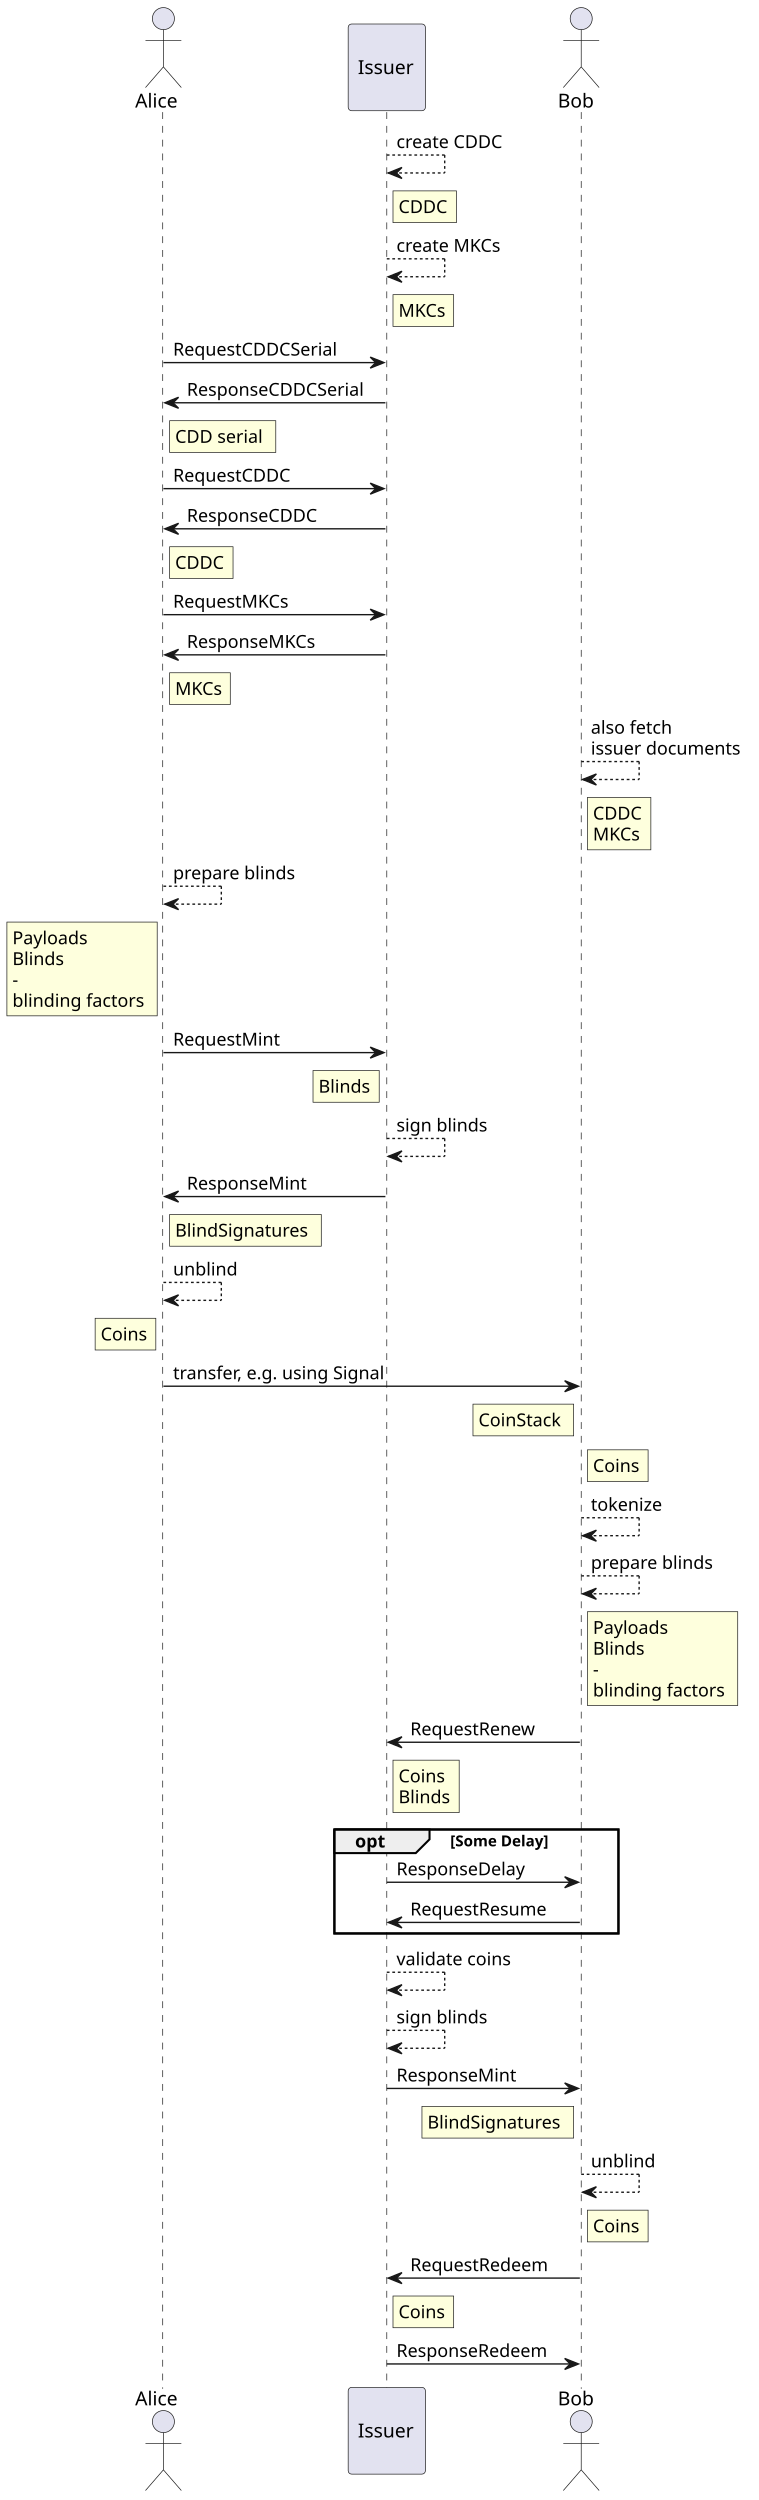
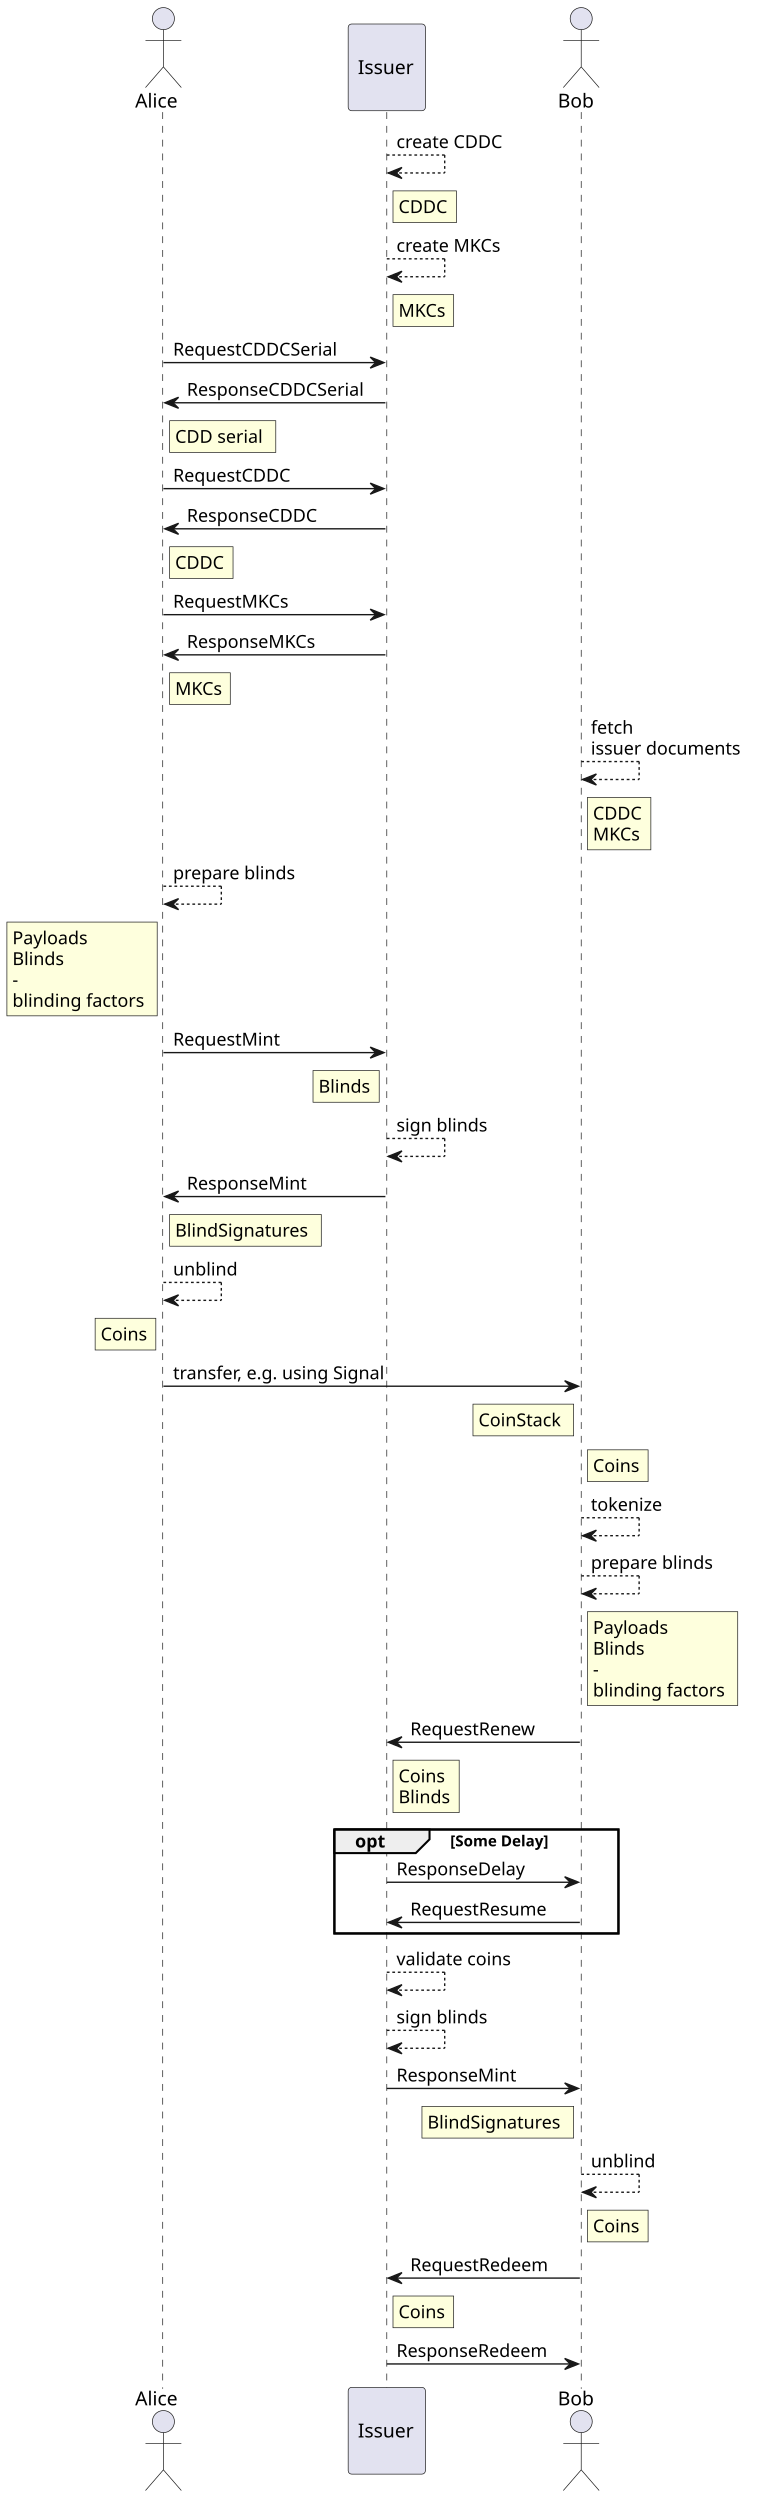
<svg xmlns="http://www.w3.org/2000/svg" contentStyleType="text/css" height="1813px" preserveAspectRatio="none" style="width:550px;height:1813px;background:#FFFFFF;" version="1.1" viewBox="0 0 550 1813" width="550px" zoomAndPan="magnify">
  <defs />
  <g>
    <rect height="75.398" style="stroke:#000000;stroke-width:1.5;fill:none;" width="206" x="242.5" y="1326.742" />
    <line style="stroke:#181818;stroke-width:0.5;fill:none;stroke-dasharray:5.0,5.0;" x1="118" x2="118" y1="81.297" y2="1732.336" />
    <line style="stroke:#181818;stroke-width:0.5;fill:none;stroke-dasharray:5.0,5.0;" x1="280.5" x2="280.5" y1="81.297" y2="1732.336" />
    <line style="stroke:#181818;stroke-width:0.5;fill:none;stroke-dasharray:5.0,5.0;" x1="421.5" x2="421.5" y1="81.297" y2="1732.336" />
    <text fill="#000000" font-family="sans-serif" font-size="14" lengthAdjust="spacing" textLength="35" x="98" y="77.995">Alice</text>
    <ellipse cx="118.5" cy="13.5" fill="#E2E2F0" rx="8" ry="8" style="stroke:#181818;stroke-width:0.5;" />
    <path d="M118.5,21.5 L118.5,48.5 M105.5,29.5 L131.5,29.5 M118.5,48.5 L105.5,63.5 M118.5,48.5 L131.5,63.5 " fill="none" style="stroke:#181818;stroke-width:0.5;" />
    <text fill="#000000" font-family="sans-serif" font-size="14" lengthAdjust="spacing" textLength="35" x="98" y="1744.331">Alice</text>
    <ellipse cx="118.5" cy="1756.133" fill="#E2E2F0" rx="8" ry="8" style="stroke:#181818;stroke-width:0.5;" />
    <path d="M118.5,1764.133 L118.5,1791.133 M105.5,1772.133 L131.5,1772.133 M118.5,1791.133 L105.5,1806.133 M118.5,1791.133 L131.5,1806.133 " fill="none" style="stroke:#181818;stroke-width:0.5;" />
    <rect fill="#E2E2F0" height="62.891" rx="2.5" ry="2.5" style="stroke:#181818;stroke-width:0.5;" width="56" x="252.5" y="17.406" />
    <text fill="#000000" font-family="sans-serif" font-size="14" lengthAdjust="spacing" textLength="4" x="278.5" y="37.401"> </text>
    <text fill="#000000" font-family="sans-serif" font-size="14" lengthAdjust="spacing" textLength="42" x="259.5" y="53.698">Issuer</text>
    <text fill="#000000" font-family="sans-serif" font-size="14" lengthAdjust="spacing" textLength="4" x="278.5" y="69.995"> </text>
    <rect fill="#E2E2F0" height="62.891" rx="2.5" ry="2.5" style="stroke:#181818;stroke-width:0.5;" width="56" x="252.5" y="1731.336" />
    <text fill="#000000" font-family="sans-serif" font-size="14" lengthAdjust="spacing" textLength="4" x="278.5" y="1751.331"> </text>
    <text fill="#000000" font-family="sans-serif" font-size="14" lengthAdjust="spacing" textLength="42" x="259.5" y="1767.628">Issuer</text>
    <text fill="#000000" font-family="sans-serif" font-size="14" lengthAdjust="spacing" textLength="4" x="278.5" y="1783.925"> </text>
    <text fill="#000000" font-family="sans-serif" font-size="14" lengthAdjust="spacing" textLength="28" x="404.5" y="77.995">Bob</text>
    <ellipse cx="421.5" cy="13.5" fill="#E2E2F0" rx="8" ry="8" style="stroke:#181818;stroke-width:0.5;" />
    <path d="M421.5,21.5 L421.5,48.5 M408.5,29.5 L434.5,29.5 M421.5,48.5 L408.5,63.5 M421.5,48.5 L434.5,63.5 " fill="none" style="stroke:#181818;stroke-width:0.5;" />
    <text fill="#000000" font-family="sans-serif" font-size="14" lengthAdjust="spacing" textLength="28" x="404.5" y="1744.331">Bob</text>
    <ellipse cx="421.5" cy="1756.133" fill="#E2E2F0" rx="8" ry="8" style="stroke:#181818;stroke-width:0.5;" />
    <path d="M421.5,1764.133 L421.5,1791.133 M408.5,1772.133 L434.5,1772.133 M421.5,1791.133 L408.5,1806.133 M421.5,1791.133 L434.5,1806.133 " fill="none" style="stroke:#181818;stroke-width:0.5;" />
    <line style="stroke:#181818;stroke-width:1.0;stroke-dasharray:2.0,2.0;" x1="280.5" x2="322.5" y1="112.43" y2="112.43" />
    <line style="stroke:#181818;stroke-width:1.0;stroke-dasharray:2.0,2.0;" x1="322.5" x2="322.5" y1="112.43" y2="125.43" />
    <line style="stroke:#181818;stroke-width:1.0;stroke-dasharray:2.0,2.0;" x1="281.5" x2="322.5" y1="125.43" y2="125.43" />
    <polygon fill="#181818" points="291.5,121.43,281.5,125.43,291.5,129.43,287.5,125.43" style="stroke:#181818;stroke-width:1.0;" />
    <text fill="#000000" font-family="sans-serif" font-size="13" lengthAdjust="spacing" textLength="83" x="287.5" y="107.364">create CDDC</text>
    <rect fill="#FEFFDD" height="23" style="stroke:#181818;stroke-width:0.5;" width="46" x="285" y="138.43" />
    <text fill="#000000" font-family="sans-serif" font-size="13" lengthAdjust="spacing" textLength="38" x="289" y="154.497">CDDC</text>
    <line style="stroke:#181818;stroke-width:1.0;stroke-dasharray:2.0,2.0;" x1="280.5" x2="322.5" y1="187.695" y2="187.695" />
    <line style="stroke:#181818;stroke-width:1.0;stroke-dasharray:2.0,2.0;" x1="322.5" x2="322.5" y1="187.695" y2="200.695" />
    <line style="stroke:#181818;stroke-width:1.0;stroke-dasharray:2.0,2.0;" x1="281.5" x2="322.5" y1="200.695" y2="200.695" />
    <polygon fill="#181818" points="291.5,196.695,281.5,200.695,291.5,204.695,287.5,200.695" style="stroke:#181818;stroke-width:1.0;" />
    <text fill="#000000" font-family="sans-serif" font-size="13" lengthAdjust="spacing" textLength="81" x="287.5" y="182.629">create MKCs</text>
    <rect fill="#FEFFDD" height="23" style="stroke:#181818;stroke-width:0.5;" width="44" x="285" y="213.695" />
    <text fill="#000000" font-family="sans-serif" font-size="13" lengthAdjust="spacing" textLength="36" x="289" y="229.762">MKCs</text>
    <polygon fill="#181818" points="268.5,258.961,278.5,262.961,268.5,266.961,272.5,262.961" style="stroke:#181818;stroke-width:1.0;" />
    <line style="stroke:#181818;stroke-width:1.0;" x1="118.5" x2="274.5" y1="262.961" y2="262.961" />
    <text fill="#000000" font-family="sans-serif" font-size="13" lengthAdjust="spacing" textLength="128" x="125.5" y="257.895">RequestCDDCSerial</text>
    <polygon fill="#181818" points="129.5,288.094,119.5,292.094,129.5,296.094,125.5,292.094" style="stroke:#181818;stroke-width:1.0;" />
    <line style="stroke:#181818;stroke-width:1.0;" x1="123.5" x2="279.5" y1="292.094" y2="292.094" />
    <text fill="#000000" font-family="sans-serif" font-size="13" lengthAdjust="spacing" textLength="138" x="135.5" y="287.028">ResponseCDDCSerial</text>
    <rect fill="#FEFFDD" height="23" style="stroke:#181818;stroke-width:0.5;" width="77" x="123" y="305.094" />
    <text fill="#000000" font-family="sans-serif" font-size="13" lengthAdjust="spacing" textLength="69" x="127" y="321.161">CDD serial</text>
    <polygon fill="#181818" points="268.5,350.359,278.5,354.359,268.5,358.359,272.5,354.359" style="stroke:#181818;stroke-width:1.0;" />
    <line style="stroke:#181818;stroke-width:1.0;" x1="118.5" x2="274.5" y1="354.359" y2="354.359" />
    <text fill="#000000" font-family="sans-serif" font-size="13" lengthAdjust="spacing" textLength="91" x="125.5" y="349.293">RequestCDDC</text>
    <polygon fill="#181818" points="129.5,379.492,119.5,383.492,129.5,387.492,125.5,383.492" style="stroke:#181818;stroke-width:1.0;" />
    <line style="stroke:#181818;stroke-width:1.0;" x1="123.5" x2="279.5" y1="383.492" y2="383.492" />
    <text fill="#000000" font-family="sans-serif" font-size="13" lengthAdjust="spacing" textLength="101" x="135.5" y="378.426">ResponseCDDC</text>
    <rect fill="#FEFFDD" height="23" style="stroke:#181818;stroke-width:0.5;" width="46" x="123" y="396.492" />
    <text fill="#000000" font-family="sans-serif" font-size="13" lengthAdjust="spacing" textLength="38" x="127" y="412.559">CDDC</text>
    <polygon fill="#181818" points="268.5,441.758,278.5,445.758,268.5,449.758,272.5,445.758" style="stroke:#181818;stroke-width:1.0;" />
    <line style="stroke:#181818;stroke-width:1.0;" x1="118.5" x2="274.5" y1="445.758" y2="445.758" />
    <text fill="#000000" font-family="sans-serif" font-size="13" lengthAdjust="spacing" textLength="89" x="125.5" y="440.692">RequestMKCs</text>
    <polygon fill="#181818" points="129.5,470.891,119.5,474.891,129.5,478.891,125.5,474.891" style="stroke:#181818;stroke-width:1.0;" />
    <line style="stroke:#181818;stroke-width:1.0;" x1="123.5" x2="279.5" y1="474.891" y2="474.891" />
    <text fill="#000000" font-family="sans-serif" font-size="13" lengthAdjust="spacing" textLength="99" x="135.5" y="469.825">ResponseMKCs</text>
    <rect fill="#FEFFDD" height="23" style="stroke:#181818;stroke-width:0.5;" width="44" x="123" y="487.891" />
    <text fill="#000000" font-family="sans-serif" font-size="13" lengthAdjust="spacing" textLength="36" x="127" y="503.957">MKCs</text>
    <line style="stroke:#181818;stroke-width:1.0;stroke-dasharray:2.0,2.0;" x1="421.5" x2="463.5" y1="552.289" y2="552.289" />
    <line style="stroke:#181818;stroke-width:1.0;stroke-dasharray:2.0,2.0;" x1="463.5" x2="463.5" y1="552.289" y2="565.289" />
    <line style="stroke:#181818;stroke-width:1.0;stroke-dasharray:2.0,2.0;" x1="422.5" x2="463.5" y1="565.289" y2="565.289" />
    <polygon fill="#181818" points="432.5,561.289,422.5,565.289,432.5,569.289,428.5,565.289" style="stroke:#181818;stroke-width:1.0;" />
-     <text fill="#000000" font-family="sans-serif" font-size="13" lengthAdjust="spacing" textLength="64" x="428.5" y="532.09">also fetch</text>
+     <text fill="#000000" font-family="sans-serif" font-size="13" lengthAdjust="spacing" textLength="33" x="428.5" y="532.09">fetch</text>
    <text fill="#000000" font-family="sans-serif" font-size="13" lengthAdjust="spacing" textLength="115" x="428.5" y="547.223">issuer documents</text>
    <rect fill="#FEFFDD" height="38" style="stroke:#181818;stroke-width:0.5;" width="46" x="426" y="578.289" />
    <text fill="#000000" font-family="sans-serif" font-size="13" lengthAdjust="spacing" textLength="38" x="430" y="594.356">CDDC</text>
    <text fill="#000000" font-family="sans-serif" font-size="13" lengthAdjust="spacing" textLength="36" x="430" y="609.489">MKCs</text>
    <line style="stroke:#181818;stroke-width:1.0;stroke-dasharray:2.0,2.0;" x1="118.5" x2="160.5" y1="642.688" y2="642.688" />
    <line style="stroke:#181818;stroke-width:1.0;stroke-dasharray:2.0,2.0;" x1="160.5" x2="160.5" y1="642.688" y2="655.688" />
    <line style="stroke:#181818;stroke-width:1.0;stroke-dasharray:2.0,2.0;" x1="119.5" x2="160.5" y1="655.688" y2="655.688" />
    <polygon fill="#181818" points="129.5,651.688,119.5,655.688,129.5,659.688,125.5,655.688" style="stroke:#181818;stroke-width:1.0;" />
    <text fill="#000000" font-family="sans-serif" font-size="13" lengthAdjust="spacing" textLength="93" x="125.5" y="637.622">prepare blinds</text>
    <rect fill="#FEFFDD" height="68" style="stroke:#181818;stroke-width:0.5;" width="109" x="5" y="668.688" />
    <text fill="#000000" font-family="sans-serif" font-size="13" lengthAdjust="spacing" textLength="59" x="9" y="684.754">Payloads</text>
    <text fill="#000000" font-family="sans-serif" font-size="13" lengthAdjust="spacing" textLength="40" x="9" y="699.887">Blinds</text>
    <text fill="#000000" font-family="sans-serif" font-size="13" lengthAdjust="spacing" textLength="5" x="9" y="715.02">-</text>
    <text fill="#000000" font-family="sans-serif" font-size="13" lengthAdjust="spacing" textLength="101" x="9" y="730.153">blinding factors</text>
    <polygon fill="#181818" points="268.5,759.352,278.5,763.352,268.5,767.352,272.5,763.352" style="stroke:#181818;stroke-width:1.0;" />
    <line style="stroke:#181818;stroke-width:1.0;" x1="118.5" x2="274.5" y1="763.352" y2="763.352" />
    <text fill="#000000" font-family="sans-serif" font-size="13" lengthAdjust="spacing" textLength="81" x="125.5" y="758.286">RequestMint</text>
    <rect fill="#FEFFDD" height="23" style="stroke:#181818;stroke-width:0.5;" width="48" x="227" y="776.352" />
    <text fill="#000000" font-family="sans-serif" font-size="13" lengthAdjust="spacing" textLength="40" x="231" y="792.418">Blinds</text>
    <line style="stroke:#181818;stroke-width:1.0;stroke-dasharray:2.0,2.0;" x1="280.5" x2="322.5" y1="825.617" y2="825.617" />
    <line style="stroke:#181818;stroke-width:1.0;stroke-dasharray:2.0,2.0;" x1="322.5" x2="322.5" y1="825.617" y2="838.617" />
    <line style="stroke:#181818;stroke-width:1.0;stroke-dasharray:2.0,2.0;" x1="281.5" x2="322.5" y1="838.617" y2="838.617" />
    <polygon fill="#181818" points="291.5,834.617,281.5,838.617,291.5,842.617,287.5,838.617" style="stroke:#181818;stroke-width:1.0;" />
    <text fill="#000000" font-family="sans-serif" font-size="13" lengthAdjust="spacing" textLength="70" x="287.5" y="820.551">sign blinds</text>
    <polygon fill="#181818" points="129.5,863.75,119.5,867.75,129.5,871.75,125.5,867.75" style="stroke:#181818;stroke-width:1.0;" />
    <line style="stroke:#181818;stroke-width:1.0;" x1="123.5" x2="279.5" y1="867.75" y2="867.75" />
    <text fill="#000000" font-family="sans-serif" font-size="13" lengthAdjust="spacing" textLength="91" x="135.5" y="862.684">ResponseMint</text>
    <rect fill="#FEFFDD" height="23" style="stroke:#181818;stroke-width:0.5;" width="110" x="123" y="880.75" />
    <text fill="#000000" font-family="sans-serif" font-size="13" lengthAdjust="spacing" textLength="102" x="127" y="896.817">BlindSignatures</text>
    <line style="stroke:#181818;stroke-width:1.0;stroke-dasharray:2.0,2.0;" x1="118.5" x2="160.5" y1="930.016" y2="930.016" />
    <line style="stroke:#181818;stroke-width:1.0;stroke-dasharray:2.0,2.0;" x1="160.5" x2="160.5" y1="930.016" y2="943.016" />
    <line style="stroke:#181818;stroke-width:1.0;stroke-dasharray:2.0,2.0;" x1="119.5" x2="160.5" y1="943.016" y2="943.016" />
    <polygon fill="#181818" points="129.5,939.016,119.5,943.016,129.5,947.016,125.5,943.016" style="stroke:#181818;stroke-width:1.0;" />
    <text fill="#000000" font-family="sans-serif" font-size="13" lengthAdjust="spacing" textLength="48" x="125.5" y="924.95">unblind</text>
    <rect fill="#FEFFDD" height="23" style="stroke:#181818;stroke-width:0.5;" width="44" x="69" y="956.016" />
    <text fill="#000000" font-family="sans-serif" font-size="13" lengthAdjust="spacing" textLength="36" x="73" y="972.082">Coins</text>
    <polygon fill="#181818" points="409.5,1001.281,419.5,1005.281,409.5,1009.281,413.5,1005.281" style="stroke:#181818;stroke-width:1.0;" />
    <line style="stroke:#181818;stroke-width:1.0;" x1="118.5" x2="415.5" y1="1005.281" y2="1005.281" />
    <text fill="#000000" font-family="sans-serif" font-size="13" lengthAdjust="spacing" textLength="166" x="125.5" y="1000.215">transfer, e.g. using Signal</text>
    <rect fill="#FEFFDD" height="23" style="stroke:#181818;stroke-width:0.5;" width="73" x="343" y="1018.281" />
    <text fill="#000000" font-family="sans-serif" font-size="13" lengthAdjust="spacing" textLength="65" x="347" y="1034.348">CoinStack</text>
    <rect fill="#FEFFDD" height="23" style="stroke:#181818;stroke-width:0.5;" width="44" x="426" y="1051.414" />
    <text fill="#000000" font-family="sans-serif" font-size="13" lengthAdjust="spacing" textLength="36" x="430" y="1067.481">Coins</text>
    <line style="stroke:#181818;stroke-width:1.0;stroke-dasharray:2.0,2.0;" x1="421.5" x2="463.5" y1="1100.68" y2="1100.68" />
    <line style="stroke:#181818;stroke-width:1.0;stroke-dasharray:2.0,2.0;" x1="463.5" x2="463.5" y1="1100.68" y2="1113.68" />
    <line style="stroke:#181818;stroke-width:1.0;stroke-dasharray:2.0,2.0;" x1="422.5" x2="463.5" y1="1113.68" y2="1113.68" />
    <polygon fill="#181818" points="432.5,1109.68,422.5,1113.68,432.5,1117.68,428.5,1113.68" style="stroke:#181818;stroke-width:1.0;" />
    <text fill="#000000" font-family="sans-serif" font-size="13" lengthAdjust="spacing" textLength="56" x="428.5" y="1095.614">tokenize</text>
    <line style="stroke:#181818;stroke-width:1.0;stroke-dasharray:2.0,2.0;" x1="421.5" x2="463.5" y1="1142.812" y2="1142.812" />
    <line style="stroke:#181818;stroke-width:1.0;stroke-dasharray:2.0,2.0;" x1="463.5" x2="463.5" y1="1142.812" y2="1155.812" />
    <line style="stroke:#181818;stroke-width:1.0;stroke-dasharray:2.0,2.0;" x1="422.5" x2="463.5" y1="1155.812" y2="1155.812" />
    <polygon fill="#181818" points="432.5,1151.812,422.5,1155.812,432.5,1159.812,428.5,1155.812" style="stroke:#181818;stroke-width:1.0;" />
    <text fill="#000000" font-family="sans-serif" font-size="13" lengthAdjust="spacing" textLength="93" x="428.5" y="1137.747">prepare blinds</text>
    <rect fill="#FEFFDD" height="68" style="stroke:#181818;stroke-width:0.5;" width="109" x="426" y="1168.812" />
    <text fill="#000000" font-family="sans-serif" font-size="13" lengthAdjust="spacing" textLength="59" x="430" y="1184.879">Payloads</text>
    <text fill="#000000" font-family="sans-serif" font-size="13" lengthAdjust="spacing" textLength="40" x="430" y="1200.012">Blinds</text>
    <text fill="#000000" font-family="sans-serif" font-size="13" lengthAdjust="spacing" textLength="5" x="430" y="1215.145">-</text>
    <text fill="#000000" font-family="sans-serif" font-size="13" lengthAdjust="spacing" textLength="101" x="430" y="1230.278">blinding factors</text>
    <polygon fill="#181818" points="291.5,1259.477,281.5,1263.477,291.5,1267.477,287.5,1263.477" style="stroke:#181818;stroke-width:1.0;" />
    <line style="stroke:#181818;stroke-width:1.0;" x1="285.5" x2="420.5" y1="1263.477" y2="1263.477" />
    <text fill="#000000" font-family="sans-serif" font-size="13" lengthAdjust="spacing" textLength="97" x="297.5" y="1258.411">RequestRenew</text>
    <rect fill="#FEFFDD" height="38" style="stroke:#181818;stroke-width:0.5;" width="48" x="285" y="1276.477" />
    <text fill="#000000" font-family="sans-serif" font-size="13" lengthAdjust="spacing" textLength="36" x="289" y="1292.543">Coins</text>
    <text fill="#000000" font-family="sans-serif" font-size="13" lengthAdjust="spacing" textLength="40" x="289" y="1307.676">Blinds</text>
    <path d="M242.5,1326.742 L311.5,1326.742 L311.5,1333.875 L301.5,1343.875 L242.5,1343.875 L242.5,1326.742 " fill="#EEEEEE" style="stroke:#000000;stroke-width:1.5;" />
    <rect fill="none" height="75.398" style="stroke:#000000;stroke-width:1.5;" width="206" x="242.5" y="1326.742" />
    <text fill="#000000" font-family="sans-serif" font-size="13" font-weight="bold" lengthAdjust="spacing" textLength="24" x="257.5" y="1339.809">opt</text>
    <text fill="#000000" font-family="sans-serif" font-size="11" font-weight="bold" lengthAdjust="spacing" textLength="82" x="326.5" y="1338.953">[Some Delay]</text>
    <polygon fill="#181818" points="409.5,1361.008,419.5,1365.008,409.5,1369.008,413.5,1365.008" style="stroke:#181818;stroke-width:1.0;" />
    <line style="stroke:#181818;stroke-width:1.0;" x1="280.5" x2="415.5" y1="1365.008" y2="1365.008" />
    <text fill="#000000" font-family="sans-serif" font-size="13" lengthAdjust="spacing" textLength="101" x="287.5" y="1359.942">ResponseDelay</text>
    <polygon fill="#181818" points="291.5,1390.141,281.5,1394.141,291.5,1398.141,287.5,1394.141" style="stroke:#181818;stroke-width:1.0;" />
    <line style="stroke:#181818;stroke-width:1.0;" x1="285.5" x2="420.5" y1="1394.141" y2="1394.141" />
    <text fill="#000000" font-family="sans-serif" font-size="13" lengthAdjust="spacing" textLength="106" x="297.5" y="1389.075">RequestResume</text>
    <line style="stroke:#181818;stroke-width:1.0;stroke-dasharray:2.0,2.0;" x1="280.5" x2="322.5" y1="1430.273" y2="1430.273" />
    <line style="stroke:#181818;stroke-width:1.0;stroke-dasharray:2.0,2.0;" x1="322.5" x2="322.5" y1="1430.273" y2="1443.273" />
    <line style="stroke:#181818;stroke-width:1.0;stroke-dasharray:2.0,2.0;" x1="281.5" x2="322.5" y1="1443.273" y2="1443.273" />
    <polygon fill="#181818" points="291.5,1439.273,281.5,1443.273,291.5,1447.273,287.5,1443.273" style="stroke:#181818;stroke-width:1.0;" />
    <text fill="#000000" font-family="sans-serif" font-size="13" lengthAdjust="spacing" textLength="91" x="287.5" y="1425.207">validate coins</text>
    <line style="stroke:#181818;stroke-width:1.0;stroke-dasharray:2.0,2.0;" x1="280.5" x2="322.5" y1="1472.406" y2="1472.406" />
    <line style="stroke:#181818;stroke-width:1.0;stroke-dasharray:2.0,2.0;" x1="322.5" x2="322.5" y1="1472.406" y2="1485.406" />
    <line style="stroke:#181818;stroke-width:1.0;stroke-dasharray:2.0,2.0;" x1="281.5" x2="322.5" y1="1485.406" y2="1485.406" />
    <polygon fill="#181818" points="291.5,1481.406,281.5,1485.406,291.5,1489.406,287.5,1485.406" style="stroke:#181818;stroke-width:1.0;" />
    <text fill="#000000" font-family="sans-serif" font-size="13" lengthAdjust="spacing" textLength="70" x="287.5" y="1467.34">sign blinds</text>
    <polygon fill="#181818" points="409.5,1510.539,419.5,1514.539,409.5,1518.539,413.5,1514.539" style="stroke:#181818;stroke-width:1.0;" />
    <line style="stroke:#181818;stroke-width:1.0;" x1="280.5" x2="415.5" y1="1514.539" y2="1514.539" />
    <text fill="#000000" font-family="sans-serif" font-size="13" lengthAdjust="spacing" textLength="91" x="287.5" y="1509.473">ResponseMint</text>
    <rect fill="#FEFFDD" height="23" style="stroke:#181818;stroke-width:0.5;" width="110" x="306" y="1527.539" />
    <text fill="#000000" font-family="sans-serif" font-size="13" lengthAdjust="spacing" textLength="102" x="310" y="1543.606">BlindSignatures</text>
    <line style="stroke:#181818;stroke-width:1.0;stroke-dasharray:2.0,2.0;" x1="421.5" x2="463.5" y1="1576.805" y2="1576.805" />
    <line style="stroke:#181818;stroke-width:1.0;stroke-dasharray:2.0,2.0;" x1="463.5" x2="463.5" y1="1576.805" y2="1589.805" />
    <line style="stroke:#181818;stroke-width:1.0;stroke-dasharray:2.0,2.0;" x1="422.5" x2="463.5" y1="1589.805" y2="1589.805" />
    <polygon fill="#181818" points="432.5,1585.805,422.5,1589.805,432.5,1593.805,428.5,1589.805" style="stroke:#181818;stroke-width:1.0;" />
    <text fill="#000000" font-family="sans-serif" font-size="13" lengthAdjust="spacing" textLength="48" x="428.5" y="1571.739">unblind</text>
    <rect fill="#FEFFDD" height="23" style="stroke:#181818;stroke-width:0.5;" width="44" x="426" y="1602.805" />
    <text fill="#000000" font-family="sans-serif" font-size="13" lengthAdjust="spacing" textLength="36" x="430" y="1618.872">Coins</text>
    <polygon fill="#181818" points="291.5,1648.07,281.5,1652.07,291.5,1656.07,287.5,1652.07" style="stroke:#181818;stroke-width:1.0;" />
    <line style="stroke:#181818;stroke-width:1.0;" x1="285.5" x2="420.5" y1="1652.07" y2="1652.07" />
    <text fill="#000000" font-family="sans-serif" font-size="13" lengthAdjust="spacing" textLength="107" x="297.5" y="1647.004">RequestRedeem</text>
    <rect fill="#FEFFDD" height="23" style="stroke:#181818;stroke-width:0.5;" width="44" x="285" y="1665.07" />
    <text fill="#000000" font-family="sans-serif" font-size="13" lengthAdjust="spacing" textLength="36" x="289" y="1681.137">Coins</text>
    <polygon fill="#181818" points="409.5,1710.336,419.5,1714.336,409.5,1718.336,413.5,1714.336" style="stroke:#181818;stroke-width:1.0;" />
    <line style="stroke:#181818;stroke-width:1.0;" x1="280.5" x2="415.5" y1="1714.336" y2="1714.336" />
    <text fill="#000000" font-family="sans-serif" font-size="13" lengthAdjust="spacing" textLength="117" x="287.5" y="1709.27">ResponseRedeem</text>
  </g>
</svg>
